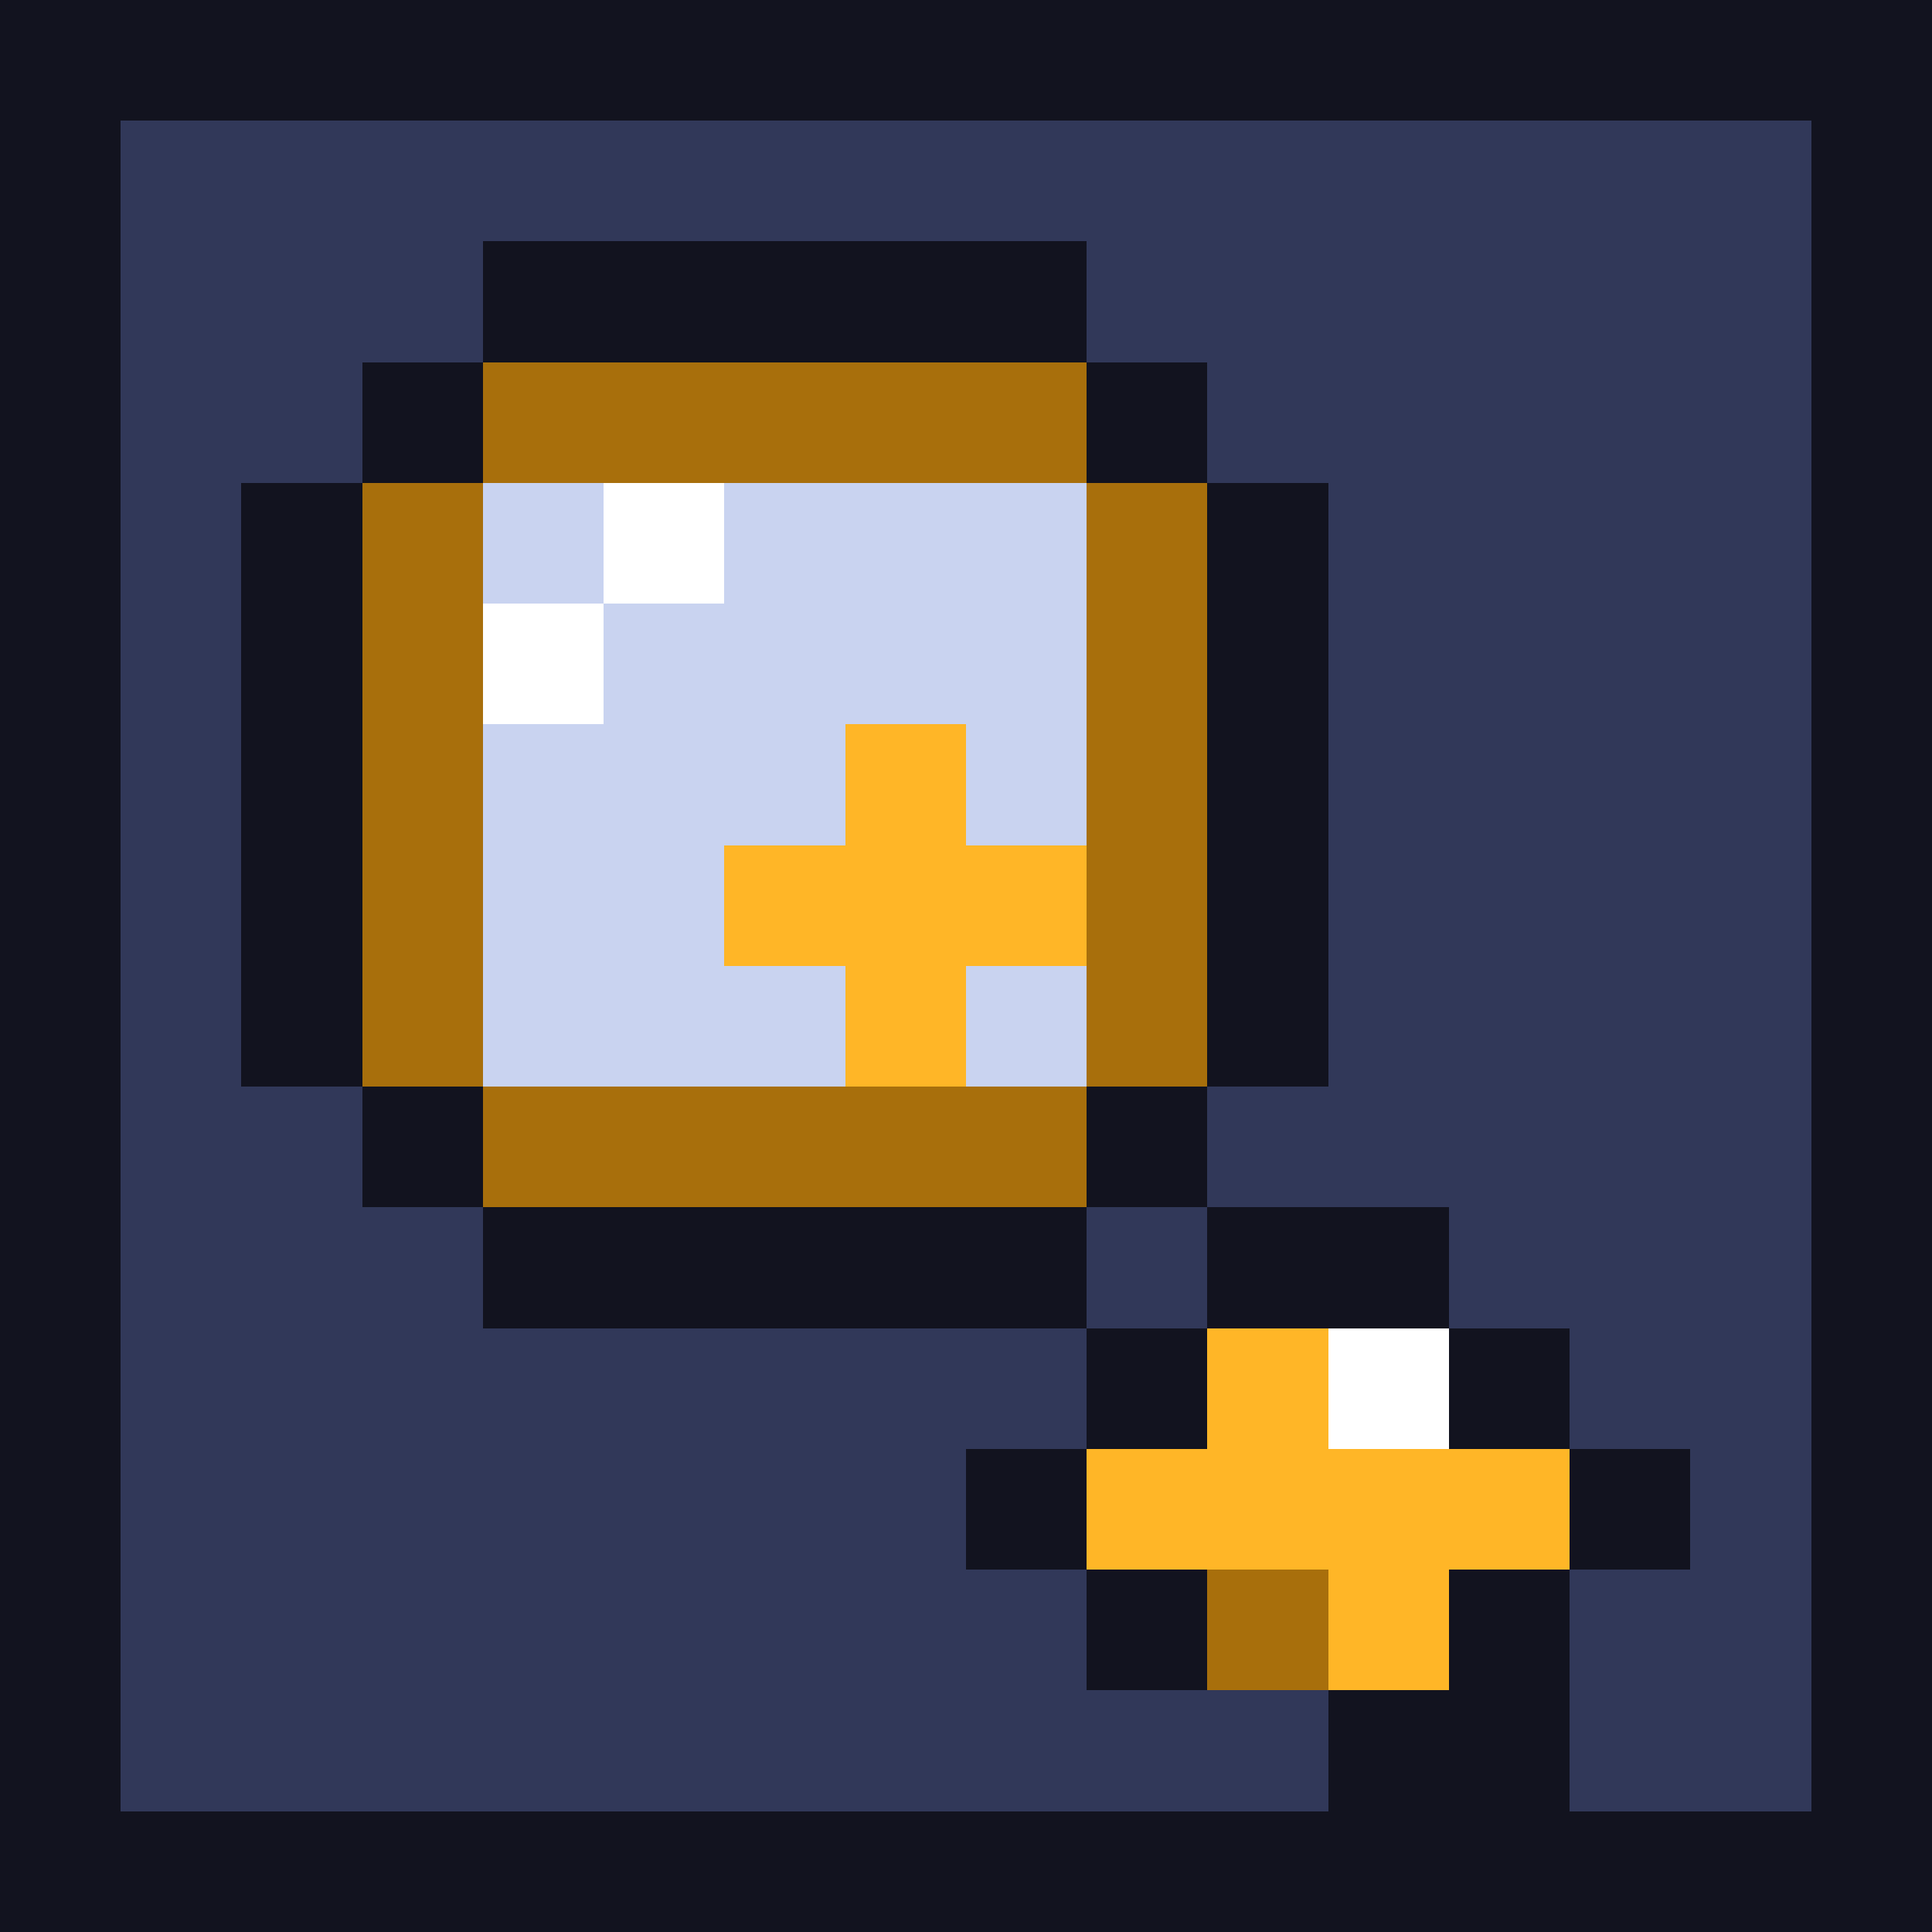
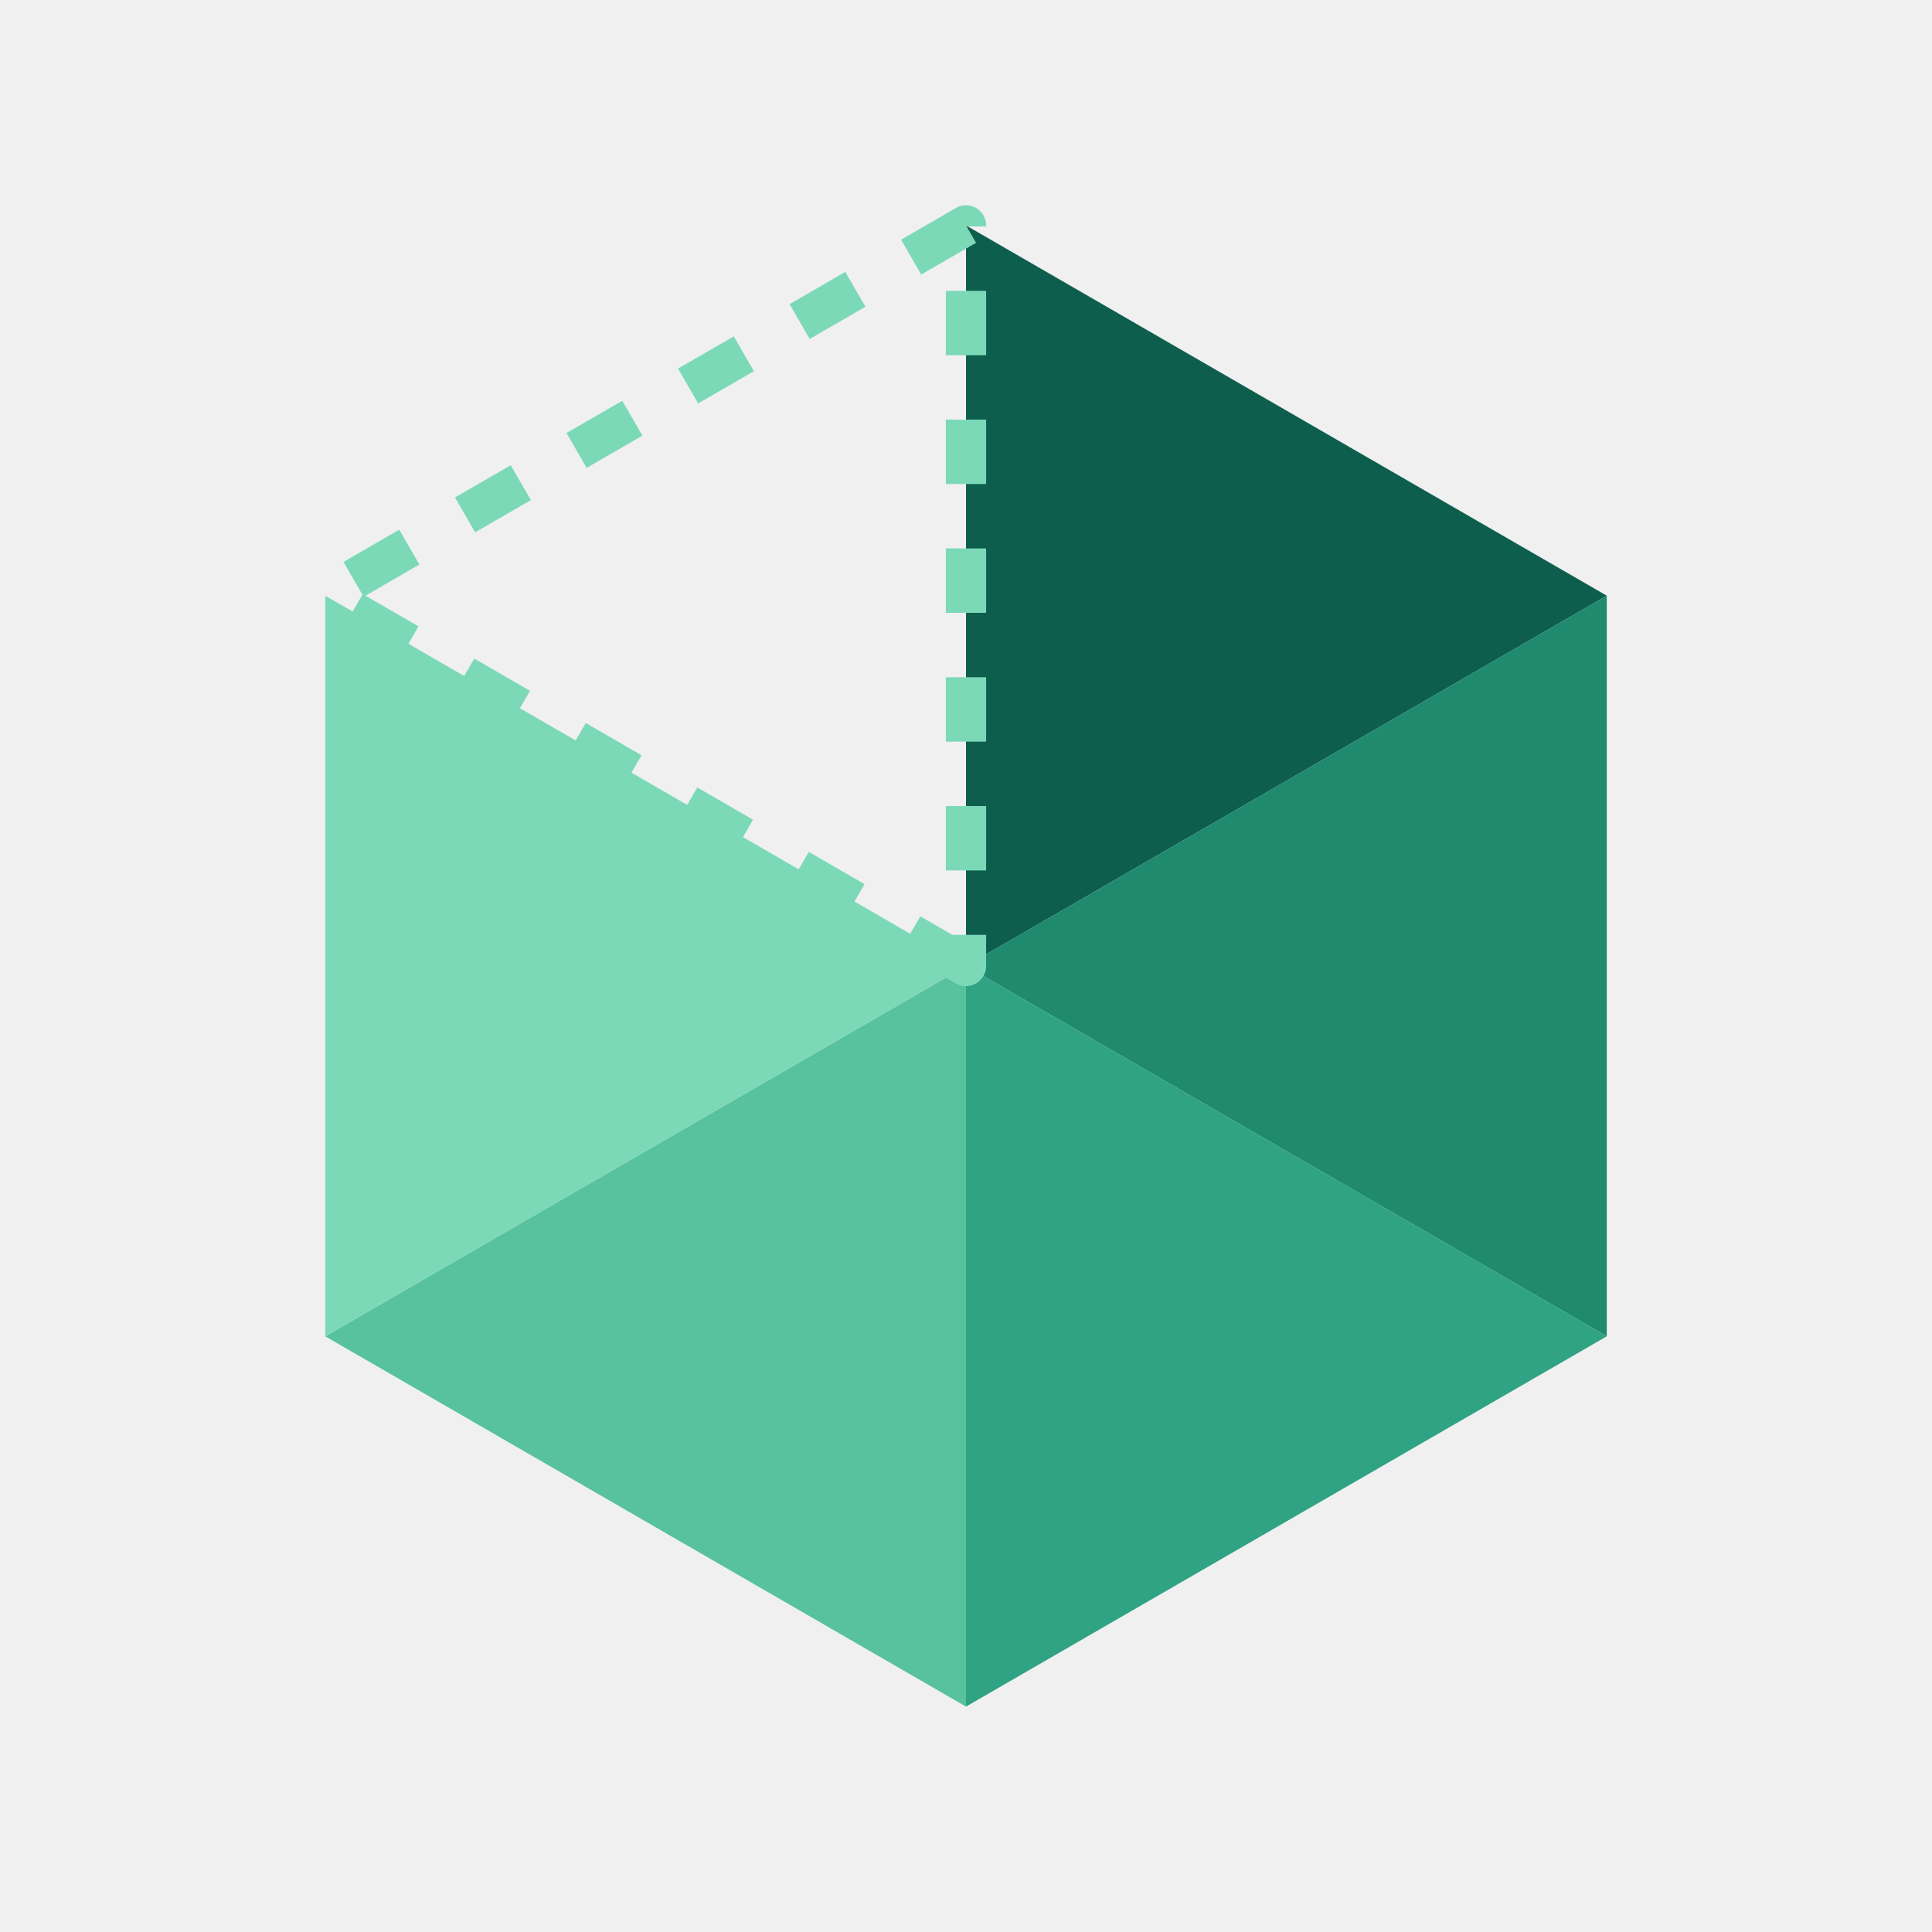
- <svg xmlns="http://www.w3.org/2000/svg" viewBox="0 0 16 16" width="64" height="64" shape-rendering="crispEdges" role="img" aria-label="Loupe">
-   <rect x="0" y="0" width="16" height="1" fill="#12131f" />
-   <rect x="0" y="1" width="1" height="1" fill="#12131f" />
-   <rect x="1" y="1" width="14" height="1" fill="#313859" />
-   <rect x="15" y="1" width="1" height="1" fill="#12131f" />
-   <rect x="0" y="2" width="1" height="1" fill="#12131f" />
-   <rect x="1" y="2" width="3" height="1" fill="#313859" />
-   <rect x="4" y="2" width="5" height="1" fill="#12131f" />
-   <rect x="9" y="2" width="6" height="1" fill="#313859" />
-   <rect x="15" y="2" width="1" height="1" fill="#12131f" />
-   <rect x="0" y="3" width="1" height="1" fill="#12131f" />
-   <rect x="1" y="3" width="2" height="1" fill="#313859" />
-   <rect x="3" y="3" width="1" height="1" fill="#12131f" />
-   <rect x="4" y="3" width="5" height="1" fill="#a86f0c" />
-   <rect x="9" y="3" width="1" height="1" fill="#12131f" />
-   <rect x="10" y="3" width="5" height="1" fill="#313859" />
-   <rect x="15" y="3" width="1" height="1" fill="#12131f" />
-   <rect x="0" y="4" width="1" height="1" fill="#12131f" />
-   <rect x="1" y="4" width="1" height="1" fill="#313859" />
-   <rect x="2" y="4" width="1" height="1" fill="#12131f" />
-   <rect x="3" y="4" width="1" height="1" fill="#a86f0c" />
-   <rect x="4" y="4" width="1" height="1" fill="#c9d3f0" />
-   <rect x="5" y="4" width="1" height="1" fill="#ffffff" />
-   <rect x="6" y="4" width="3" height="1" fill="#c9d3f0" />
-   <rect x="9" y="4" width="1" height="1" fill="#a86f0c" />
-   <rect x="10" y="4" width="1" height="1" fill="#12131f" />
-   <rect x="11" y="4" width="4" height="1" fill="#313859" />
-   <rect x="15" y="4" width="1" height="1" fill="#12131f" />
-   <rect x="0" y="5" width="1" height="1" fill="#12131f" />
-   <rect x="1" y="5" width="1" height="1" fill="#313859" />
-   <rect x="2" y="5" width="1" height="1" fill="#12131f" />
-   <rect x="3" y="5" width="1" height="1" fill="#a86f0c" />
-   <rect x="4" y="5" width="1" height="1" fill="#ffffff" />
-   <rect x="5" y="5" width="4" height="1" fill="#c9d3f0" />
-   <rect x="9" y="5" width="1" height="1" fill="#a86f0c" />
-   <rect x="10" y="5" width="1" height="1" fill="#12131f" />
-   <rect x="11" y="5" width="4" height="1" fill="#313859" />
-   <rect x="15" y="5" width="1" height="1" fill="#12131f" />
-   <rect x="0" y="6" width="1" height="1" fill="#12131f" />
-   <rect x="1" y="6" width="1" height="1" fill="#313859" />
-   <rect x="2" y="6" width="1" height="1" fill="#12131f" />
-   <rect x="3" y="6" width="1" height="1" fill="#a86f0c" />
-   <rect x="4" y="6" width="3" height="1" fill="#c9d3f0" />
-   <rect x="7" y="6" width="1" height="1" fill="#ffb627" />
-   <rect x="8" y="6" width="1" height="1" fill="#c9d3f0" />
-   <rect x="9" y="6" width="1" height="1" fill="#a86f0c" />
-   <rect x="10" y="6" width="1" height="1" fill="#12131f" />
-   <rect x="11" y="6" width="4" height="1" fill="#313859" />
-   <rect x="15" y="6" width="1" height="1" fill="#12131f" />
-   <rect x="0" y="7" width="1" height="1" fill="#12131f" />
-   <rect x="1" y="7" width="1" height="1" fill="#313859" />
-   <rect x="2" y="7" width="1" height="1" fill="#12131f" />
-   <rect x="3" y="7" width="1" height="1" fill="#a86f0c" />
-   <rect x="4" y="7" width="2" height="1" fill="#c9d3f0" />
-   <rect x="6" y="7" width="3" height="1" fill="#ffb627" />
-   <rect x="9" y="7" width="1" height="1" fill="#a86f0c" />
-   <rect x="10" y="7" width="1" height="1" fill="#12131f" />
-   <rect x="11" y="7" width="4" height="1" fill="#313859" />
-   <rect x="15" y="7" width="1" height="1" fill="#12131f" />
-   <rect x="0" y="8" width="1" height="1" fill="#12131f" />
-   <rect x="1" y="8" width="1" height="1" fill="#313859" />
-   <rect x="2" y="8" width="1" height="1" fill="#12131f" />
-   <rect x="3" y="8" width="1" height="1" fill="#a86f0c" />
-   <rect x="4" y="8" width="3" height="1" fill="#c9d3f0" />
-   <rect x="7" y="8" width="1" height="1" fill="#ffb627" />
-   <rect x="8" y="8" width="1" height="1" fill="#c9d3f0" />
-   <rect x="9" y="8" width="1" height="1" fill="#a86f0c" />
-   <rect x="10" y="8" width="1" height="1" fill="#12131f" />
-   <rect x="11" y="8" width="4" height="1" fill="#313859" />
-   <rect x="15" y="8" width="1" height="1" fill="#12131f" />
-   <rect x="0" y="9" width="1" height="1" fill="#12131f" />
-   <rect x="1" y="9" width="2" height="1" fill="#313859" />
-   <rect x="3" y="9" width="1" height="1" fill="#12131f" />
-   <rect x="4" y="9" width="5" height="1" fill="#a86f0c" />
-   <rect x="9" y="9" width="1" height="1" fill="#12131f" />
-   <rect x="10" y="9" width="5" height="1" fill="#313859" />
-   <rect x="15" y="9" width="1" height="1" fill="#12131f" />
-   <rect x="0" y="10" width="1" height="1" fill="#12131f" />
-   <rect x="1" y="10" width="3" height="1" fill="#313859" />
-   <rect x="4" y="10" width="5" height="1" fill="#12131f" />
-   <rect x="9" y="10" width="1" height="1" fill="#313859" />
-   <rect x="10" y="10" width="2" height="1" fill="#12131f" />
-   <rect x="12" y="10" width="3" height="1" fill="#313859" />
-   <rect x="15" y="10" width="1" height="1" fill="#12131f" />
-   <rect x="0" y="11" width="1" height="1" fill="#12131f" />
-   <rect x="1" y="11" width="8" height="1" fill="#313859" />
-   <rect x="9" y="11" width="1" height="1" fill="#12131f" />
-   <rect x="10" y="11" width="1" height="1" fill="#ffb627" />
-   <rect x="11" y="11" width="1" height="1" fill="#ffffff" />
-   <rect x="12" y="11" width="1" height="1" fill="#12131f" />
-   <rect x="13" y="11" width="2" height="1" fill="#313859" />
-   <rect x="15" y="11" width="1" height="1" fill="#12131f" />
-   <rect x="0" y="12" width="1" height="1" fill="#12131f" />
-   <rect x="1" y="12" width="7" height="1" fill="#313859" />
-   <rect x="8" y="12" width="1" height="1" fill="#12131f" />
-   <rect x="9" y="12" width="4" height="1" fill="#ffb627" />
-   <rect x="13" y="12" width="1" height="1" fill="#12131f" />
-   <rect x="14" y="12" width="1" height="1" fill="#313859" />
-   <rect x="15" y="12" width="1" height="1" fill="#12131f" />
-   <rect x="0" y="13" width="1" height="1" fill="#12131f" />
-   <rect x="1" y="13" width="8" height="1" fill="#313859" />
-   <rect x="9" y="13" width="1" height="1" fill="#12131f" />
-   <rect x="10" y="13" width="1" height="1" fill="#a86f0c" />
-   <rect x="11" y="13" width="1" height="1" fill="#ffb627" />
-   <rect x="12" y="13" width="1" height="1" fill="#12131f" />
-   <rect x="13" y="13" width="2" height="1" fill="#313859" />
-   <rect x="15" y="13" width="1" height="1" fill="#12131f" />
-   <rect x="0" y="14" width="1" height="1" fill="#12131f" />
-   <rect x="1" y="14" width="10" height="1" fill="#313859" />
-   <rect x="11" y="14" width="2" height="1" fill="#12131f" />
-   <rect x="13" y="14" width="2" height="1" fill="#313859" />
-   <rect x="15" y="14" width="1" height="1" fill="#12131f" />
-   <rect x="0" y="15" width="16" height="1" fill="#12131f" />
+ <svg xmlns="http://www.w3.org/2000/svg" viewBox="0 0 120 120" width="120" height="120" role="img" aria-label="Loupe">
+   <style>.facet{animation-name:facet;animation-duration:.35s;animation-timing-function:ease-out;animation-iteration-count:1;animation-fill-mode:both}.f1{animation-delay:0.0s}.f2{animation-delay:0.2s}.f3{animation-delay:0.4s}.f4{animation-delay:0.6s}.f5{animation-delay:0.8s}@keyframes facet{from{opacity:0}to{opacity:1}}@media (prefers-reduced-motion: reduce){*{animation:none!important}}</style>
+   <path class="facet f1" d="M60 60L60 14L99.8 37Z" fill="#0E5E4E" />
+   <path class="facet f2" d="M60 60L99.8 37L99.8 83Z" fill="#1F8A6E" />
+   <path class="facet f3" d="M60 60L99.8 83L60 106Z" fill="#2FA383" />
+   <path class="facet f4" d="M60 60L60 106L20.2 83Z" fill="#57C29D" />
+   <path class="facet f5" d="M60 60L20.2 83L20.2 37Z" fill="#7BD9B8" />
+   <path d="M60 60L20.2 37L60 14Z" fill="none" stroke="#7BD9B8" stroke-width="2.5" stroke-dasharray="4 4" stroke-linejoin="round" />
</svg>
